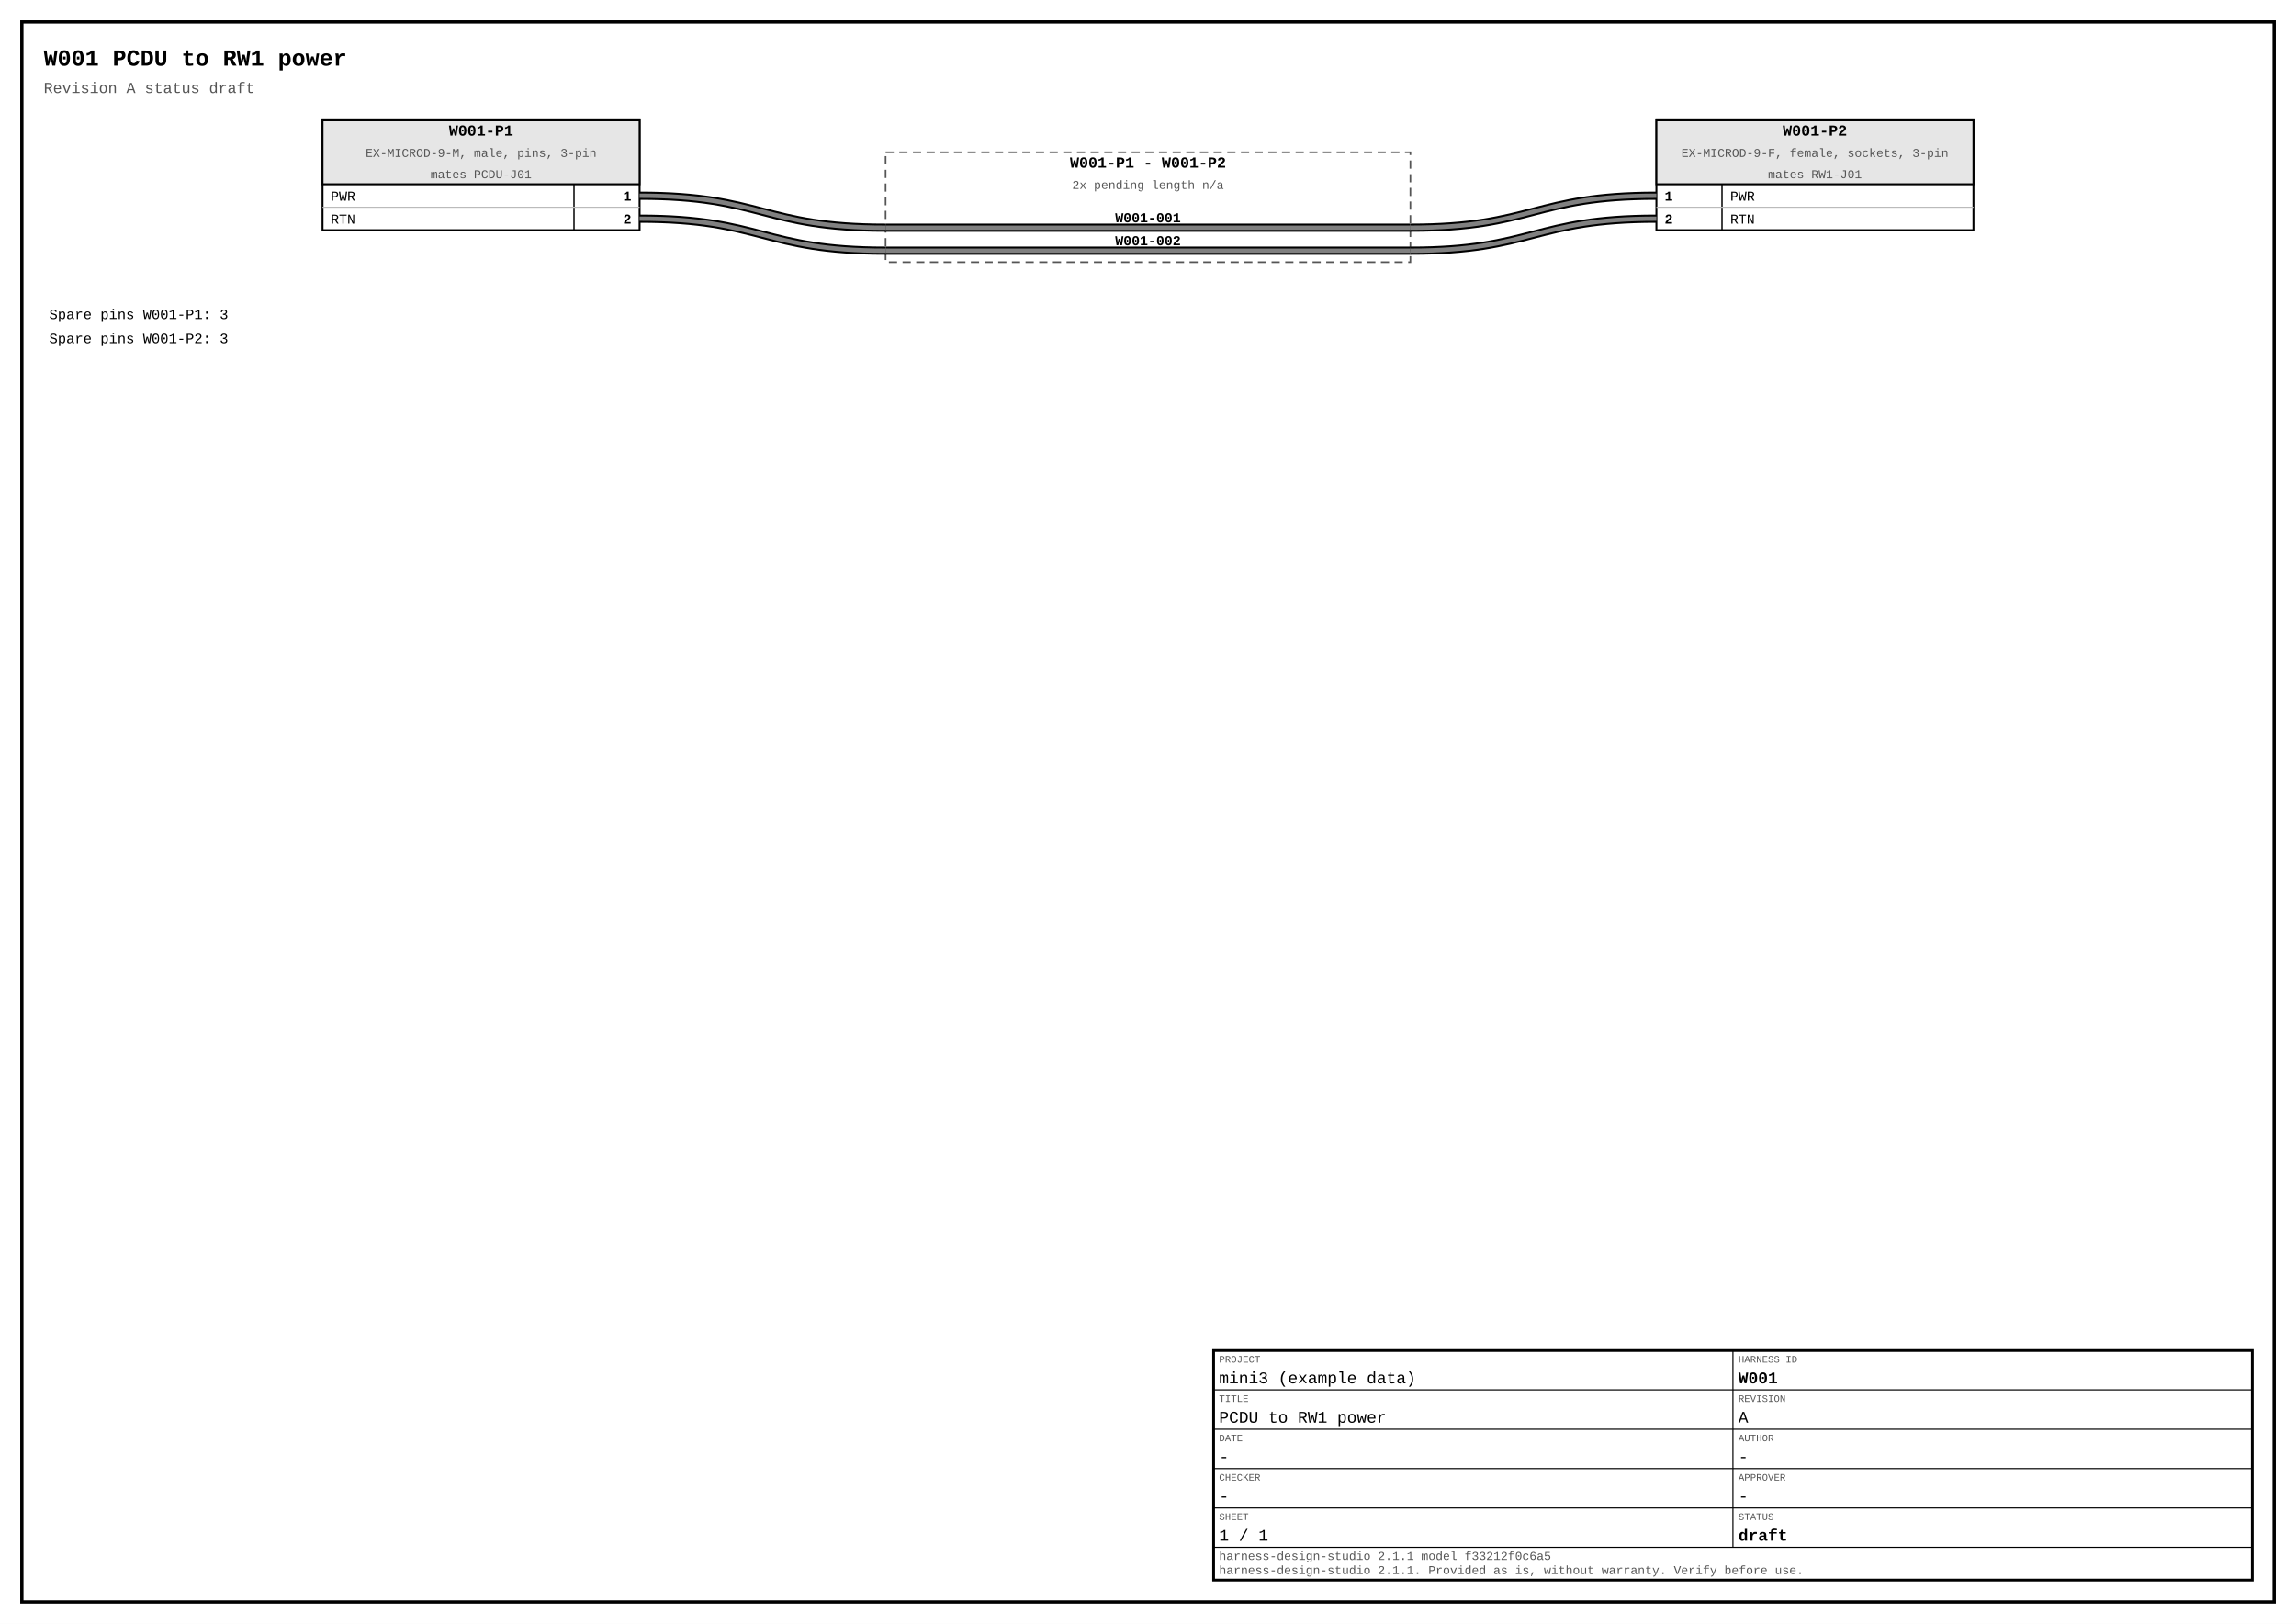
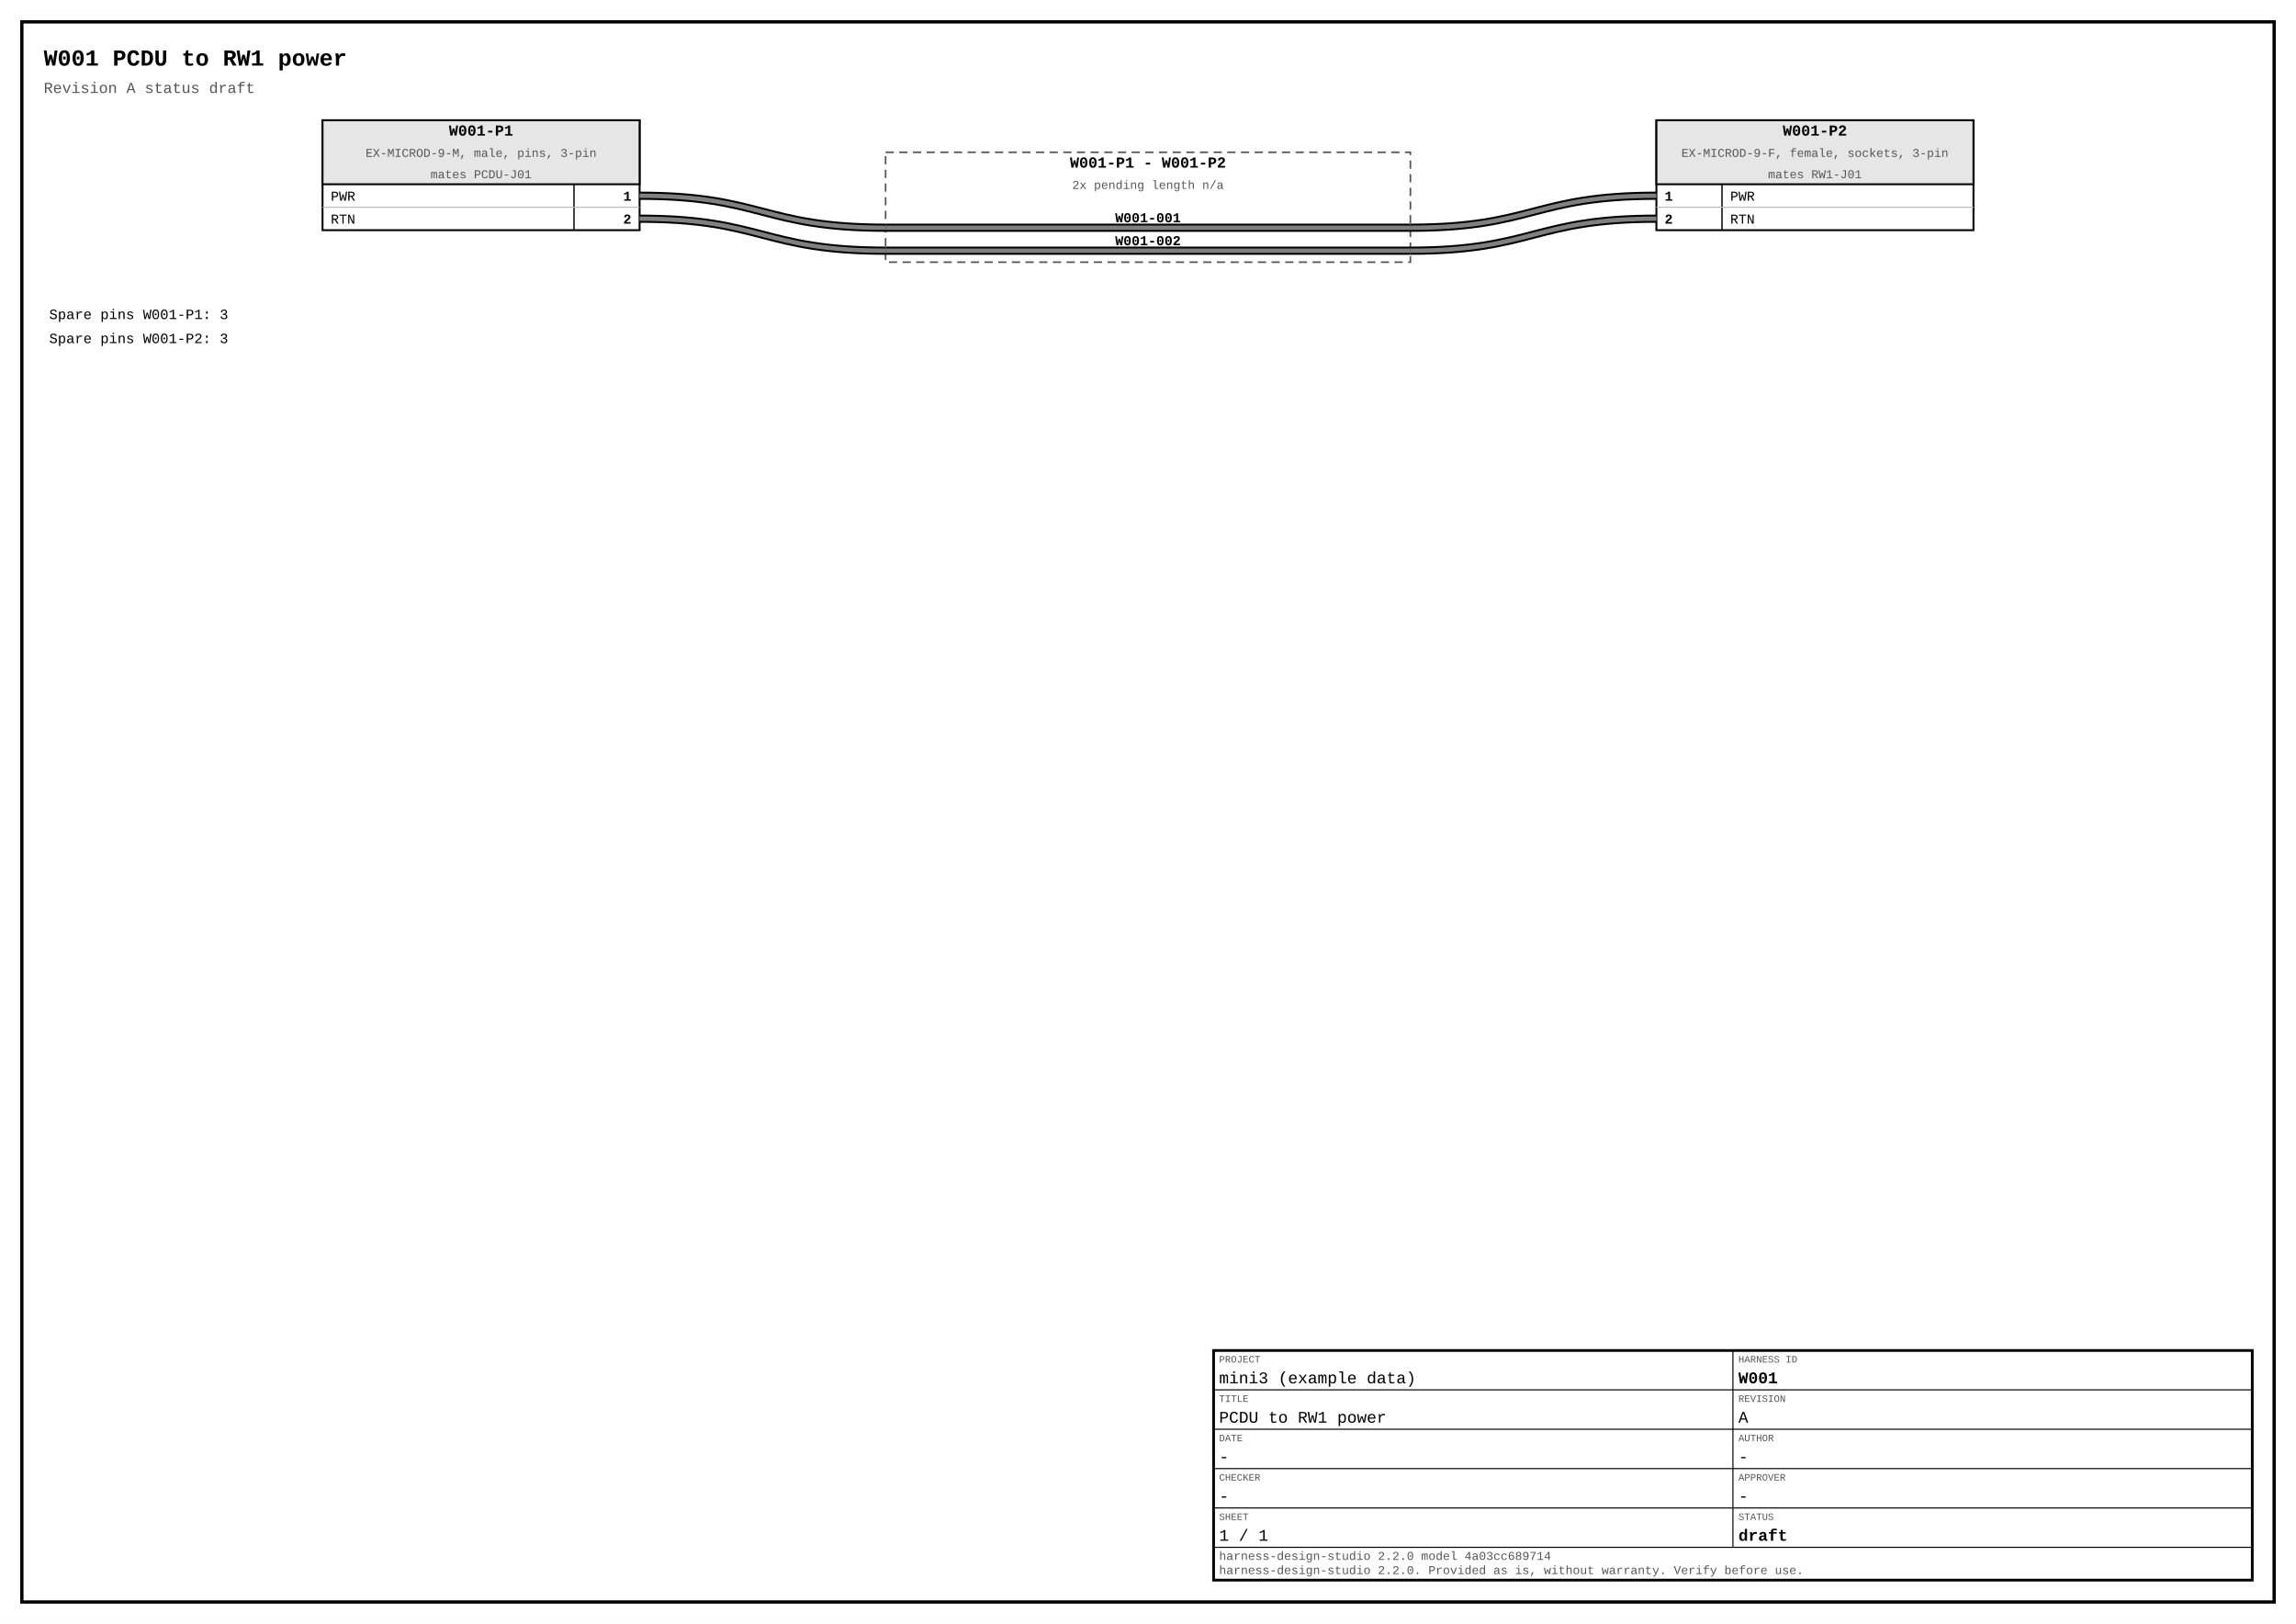
<svg xmlns="http://www.w3.org/2000/svg" width="420mm" height="297mm" viewBox="0 0 420 297" font-family="Courier New, Courier, monospace">
  <rect x="0" y="0" width="420" height="297" fill="#ffffff" />
  <rect x="4" y="4" width="412" height="289" fill="none" stroke="#000000" stroke-width="0.6" />
  <text x="8" y="12" font-size="4.2" font-weight="bold" text-anchor="start" fill="#000000">W001  PCDU to RW1 power</text>
  <text x="8" y="17" font-size="2.8" text-anchor="start" fill="#555555">Revision A  status draft</text>
  <rect x="59" y="22" width="58" height="20.1" fill="#ffffff" stroke="#000000" stroke-width="0.35" />
  <rect x="59" y="22" width="58" height="11.7" fill="#e6e6e6" stroke="#000000" stroke-width="0.35" />
  <text x="88" y="24.8" font-size="2.8" font-weight="bold" text-anchor="middle" fill="#000000">W001-P1</text>
  <text x="88" y="28.7" font-size="2.2" text-anchor="middle" fill="#555555">EX-MICROD-9-M, male, pins, 3-pin</text>
  <text x="88" y="32.6" font-size="2.2" text-anchor="middle" fill="#555555">mates PCDU-J01</text>
  <line x1="105" y1="33.7" x2="105" y2="42.1" stroke="#000000" stroke-width="0.25" />
  <line x1="59" y1="37.9" x2="117" y2="37.9" stroke="#bbbbbb" stroke-width="0.2" />
  <text x="60.5" y="36.7" font-size="2.5" text-anchor="start" fill="#000000" data-ref="sig/W001-P1/1">PWR</text>
  <text x="115.5" y="36.7" font-size="2.5" font-weight="bold" text-anchor="end" fill="#000000" data-ref="pin/W001-P1/1">1</text>
  <text x="60.5" y="40.9" font-size="2.5" text-anchor="start" fill="#000000" data-ref="sig/W001-P1/2">RTN</text>
  <text x="115.5" y="40.9" font-size="2.5" font-weight="bold" text-anchor="end" fill="#000000" data-ref="pin/W001-P1/2">2</text>
  <rect x="303" y="22" width="58" height="20.1" fill="#ffffff" stroke="#000000" stroke-width="0.35" />
  <rect x="303" y="22" width="58" height="11.7" fill="#e6e6e6" stroke="#000000" stroke-width="0.35" />
  <text x="332" y="24.8" font-size="2.8" font-weight="bold" text-anchor="middle" fill="#000000">W001-P2</text>
  <text x="332" y="28.7" font-size="2.2" text-anchor="middle" fill="#555555">EX-MICROD-9-F, female, sockets, 3-pin</text>
  <text x="332" y="32.6" font-size="2.2" text-anchor="middle" fill="#555555">mates RW1-J01</text>
  <line x1="315" y1="33.7" x2="315" y2="42.1" stroke="#000000" stroke-width="0.25" />
  <line x1="303" y1="37.9" x2="361" y2="37.9" stroke="#bbbbbb" stroke-width="0.2" />
  <text x="304.5" y="36.7" font-size="2.5" font-weight="bold" text-anchor="start" fill="#000000" data-ref="pin/W001-P2/1">1</text>
  <text x="316.5" y="36.7" font-size="2.5" text-anchor="start" fill="#000000" data-ref="sig/W001-P2/1">PWR</text>
  <text x="304.5" y="40.9" font-size="2.5" font-weight="bold" text-anchor="start" fill="#000000" data-ref="pin/W001-P2/2">2</text>
  <text x="316.5" y="40.9" font-size="2.5" text-anchor="start" fill="#000000" data-ref="sig/W001-P2/2">RTN</text>
  <rect x="162" y="27.85" width="96" height="20.1" fill="none" stroke="#555555" stroke-width="0.3" stroke-dasharray="1.5 1" />
  <text x="210" y="30.65" font-size="2.8" font-weight="bold" text-anchor="middle" fill="#000000">W001-P1 - W001-P2</text>
  <text x="210" y="34.55" font-size="2.2" text-anchor="middle" fill="#555555">2x  pending  length n/a</text>
  <path d="M 117 35.8 C 139.5 35.8 139.5 41.65 162 41.65" fill="none" stroke="#000000" stroke-width="1.5" />
  <line x1="162" y1="41.65" x2="258" y2="41.65" stroke="#000000" stroke-width="1.5" />
  <path d="M 258 41.65 C 280.5 41.65 280.5 35.8 303 35.8" fill="none" stroke="#000000" stroke-width="1.5" />
  <path d="M 117 35.8 C 139.5 35.8 139.5 41.65 162 41.65" fill="none" stroke="#808080" stroke-width="0.8" />
  <line x1="162" y1="41.65" x2="258" y2="41.65" stroke="#808080" stroke-width="0.8" />
  <path d="M 258 41.65 C 280.5 41.65 280.5 35.8 303 35.8" fill="none" stroke="#808080" stroke-width="0.8" />
  <text x="210" y="40.65" font-size="2.5" font-weight="bold" text-anchor="middle" fill="#000000">W001-001</text>
  <path d="M 117 40 C 139.5 40 139.5 45.85 162 45.85" fill="none" stroke="#000000" stroke-width="1.5" />
  <line x1="162" y1="45.85" x2="258" y2="45.85" stroke="#000000" stroke-width="1.5" />
  <path d="M 258 45.85 C 280.5 45.85 280.5 40 303 40" fill="none" stroke="#000000" stroke-width="1.5" />
  <path d="M 117 40 C 139.5 40 139.5 45.85 162 45.85" fill="none" stroke="#808080" stroke-width="0.8" />
  <line x1="162" y1="45.85" x2="258" y2="45.85" stroke="#808080" stroke-width="0.8" />
  <path d="M 258 45.85 C 280.5 45.85 280.5 40 303 40" fill="none" stroke="#808080" stroke-width="0.8" />
  <text x="210" y="44.85" font-size="2.5" font-weight="bold" text-anchor="middle" fill="#000000">W001-002</text>
  <text x="9" y="58.35" font-size="2.6" text-anchor="start" fill="#000000">Spare pins W001-P1: 3</text>
  <text x="9" y="62.75" font-size="2.6" text-anchor="start" fill="#000000">Spare pins W001-P2: 3</text>
  <rect x="222" y="247" width="190" height="42" fill="none" stroke="#000000" stroke-width="0.5" />
  <line x1="222" y1="247" x2="317" y2="247" stroke="#000000" stroke-width="0.2" />
  <text x="223" y="249.2" font-size="1.8" text-anchor="start" fill="#555555">PROJECT</text>
  <text x="223" y="253" font-size="3" text-anchor="start" fill="#000000">mini3 (example data)</text>
  <line x1="317" y1="247" x2="412" y2="247" stroke="#000000" stroke-width="0.2" />
  <text x="318" y="249.2" font-size="1.8" text-anchor="start" fill="#555555">HARNESS ID</text>
  <text x="318" y="253" font-size="3" font-weight="bold" text-anchor="start" fill="#000000">W001</text>
  <line x1="222" y1="254.2" x2="317" y2="254.2" stroke="#000000" stroke-width="0.2" />
  <text x="223" y="256.4" font-size="1.8" text-anchor="start" fill="#555555">TITLE</text>
  <text x="223" y="260.2" font-size="3" text-anchor="start" fill="#000000">PCDU to RW1 power</text>
  <line x1="317" y1="254.2" x2="412" y2="254.2" stroke="#000000" stroke-width="0.2" />
  <text x="318" y="256.4" font-size="1.8" text-anchor="start" fill="#555555">REVISION</text>
  <text x="318" y="260.2" font-size="3" text-anchor="start" fill="#000000">A</text>
  <line x1="222" y1="261.4" x2="317" y2="261.4" stroke="#000000" stroke-width="0.2" />
  <text x="223" y="263.6" font-size="1.8" text-anchor="start" fill="#555555">DATE</text>
  <text x="223" y="267.4" font-size="3" text-anchor="start" fill="#000000">-</text>
  <line x1="317" y1="261.4" x2="412" y2="261.4" stroke="#000000" stroke-width="0.2" />
  <text x="318" y="263.6" font-size="1.8" text-anchor="start" fill="#555555">AUTHOR</text>
  <text x="318" y="267.4" font-size="3" text-anchor="start" fill="#000000">-</text>
  <line x1="222" y1="268.6" x2="317" y2="268.6" stroke="#000000" stroke-width="0.2" />
  <text x="223" y="270.8" font-size="1.8" text-anchor="start" fill="#555555">CHECKER</text>
  <text x="223" y="274.6" font-size="3" text-anchor="start" fill="#000000">-</text>
  <line x1="317" y1="268.6" x2="412" y2="268.6" stroke="#000000" stroke-width="0.2" />
  <text x="318" y="270.8" font-size="1.8" text-anchor="start" fill="#555555">APPROVER</text>
  <text x="318" y="274.6" font-size="3" text-anchor="start" fill="#000000">-</text>
  <line x1="222" y1="275.8" x2="317" y2="275.8" stroke="#000000" stroke-width="0.2" />
  <text x="223" y="278" font-size="1.8" text-anchor="start" fill="#555555">SHEET</text>
  <text x="223" y="281.8" font-size="3" text-anchor="start" fill="#000000">1 / 1</text>
  <line x1="317" y1="275.8" x2="412" y2="275.8" stroke="#000000" stroke-width="0.2" />
  <text x="318" y="278" font-size="1.8" text-anchor="start" fill="#555555">STATUS</text>
  <text x="318" y="281.8" font-size="3" font-weight="bold" text-anchor="start" fill="#000000">draft</text>
  <line x1="317" y1="247" x2="317" y2="283" stroke="#000000" stroke-width="0.2" />
  <line x1="222" y1="283" x2="412" y2="283" stroke="#000000" stroke-width="0.2" />
-   <text x="223" y="285.3" font-size="2.2" text-anchor="start" fill="#555555">harness-design-studio 2.1.1 model f33212f0c6a5</text>
-   <text x="223" y="287.9" font-size="2.2" text-anchor="start" fill="#555555">harness-design-studio 2.1.1. Provided as is, without warranty. Verify before use.</text>
+   <text x="223" y="285.3" font-size="2.2" text-anchor="start" fill="#555555">harness-design-studio 2.2.0 model 4a03cc689714</text>
+   <text x="223" y="287.9" font-size="2.2" text-anchor="start" fill="#555555">harness-design-studio 2.2.0. Provided as is, without warranty. Verify before use.</text>
</svg>
